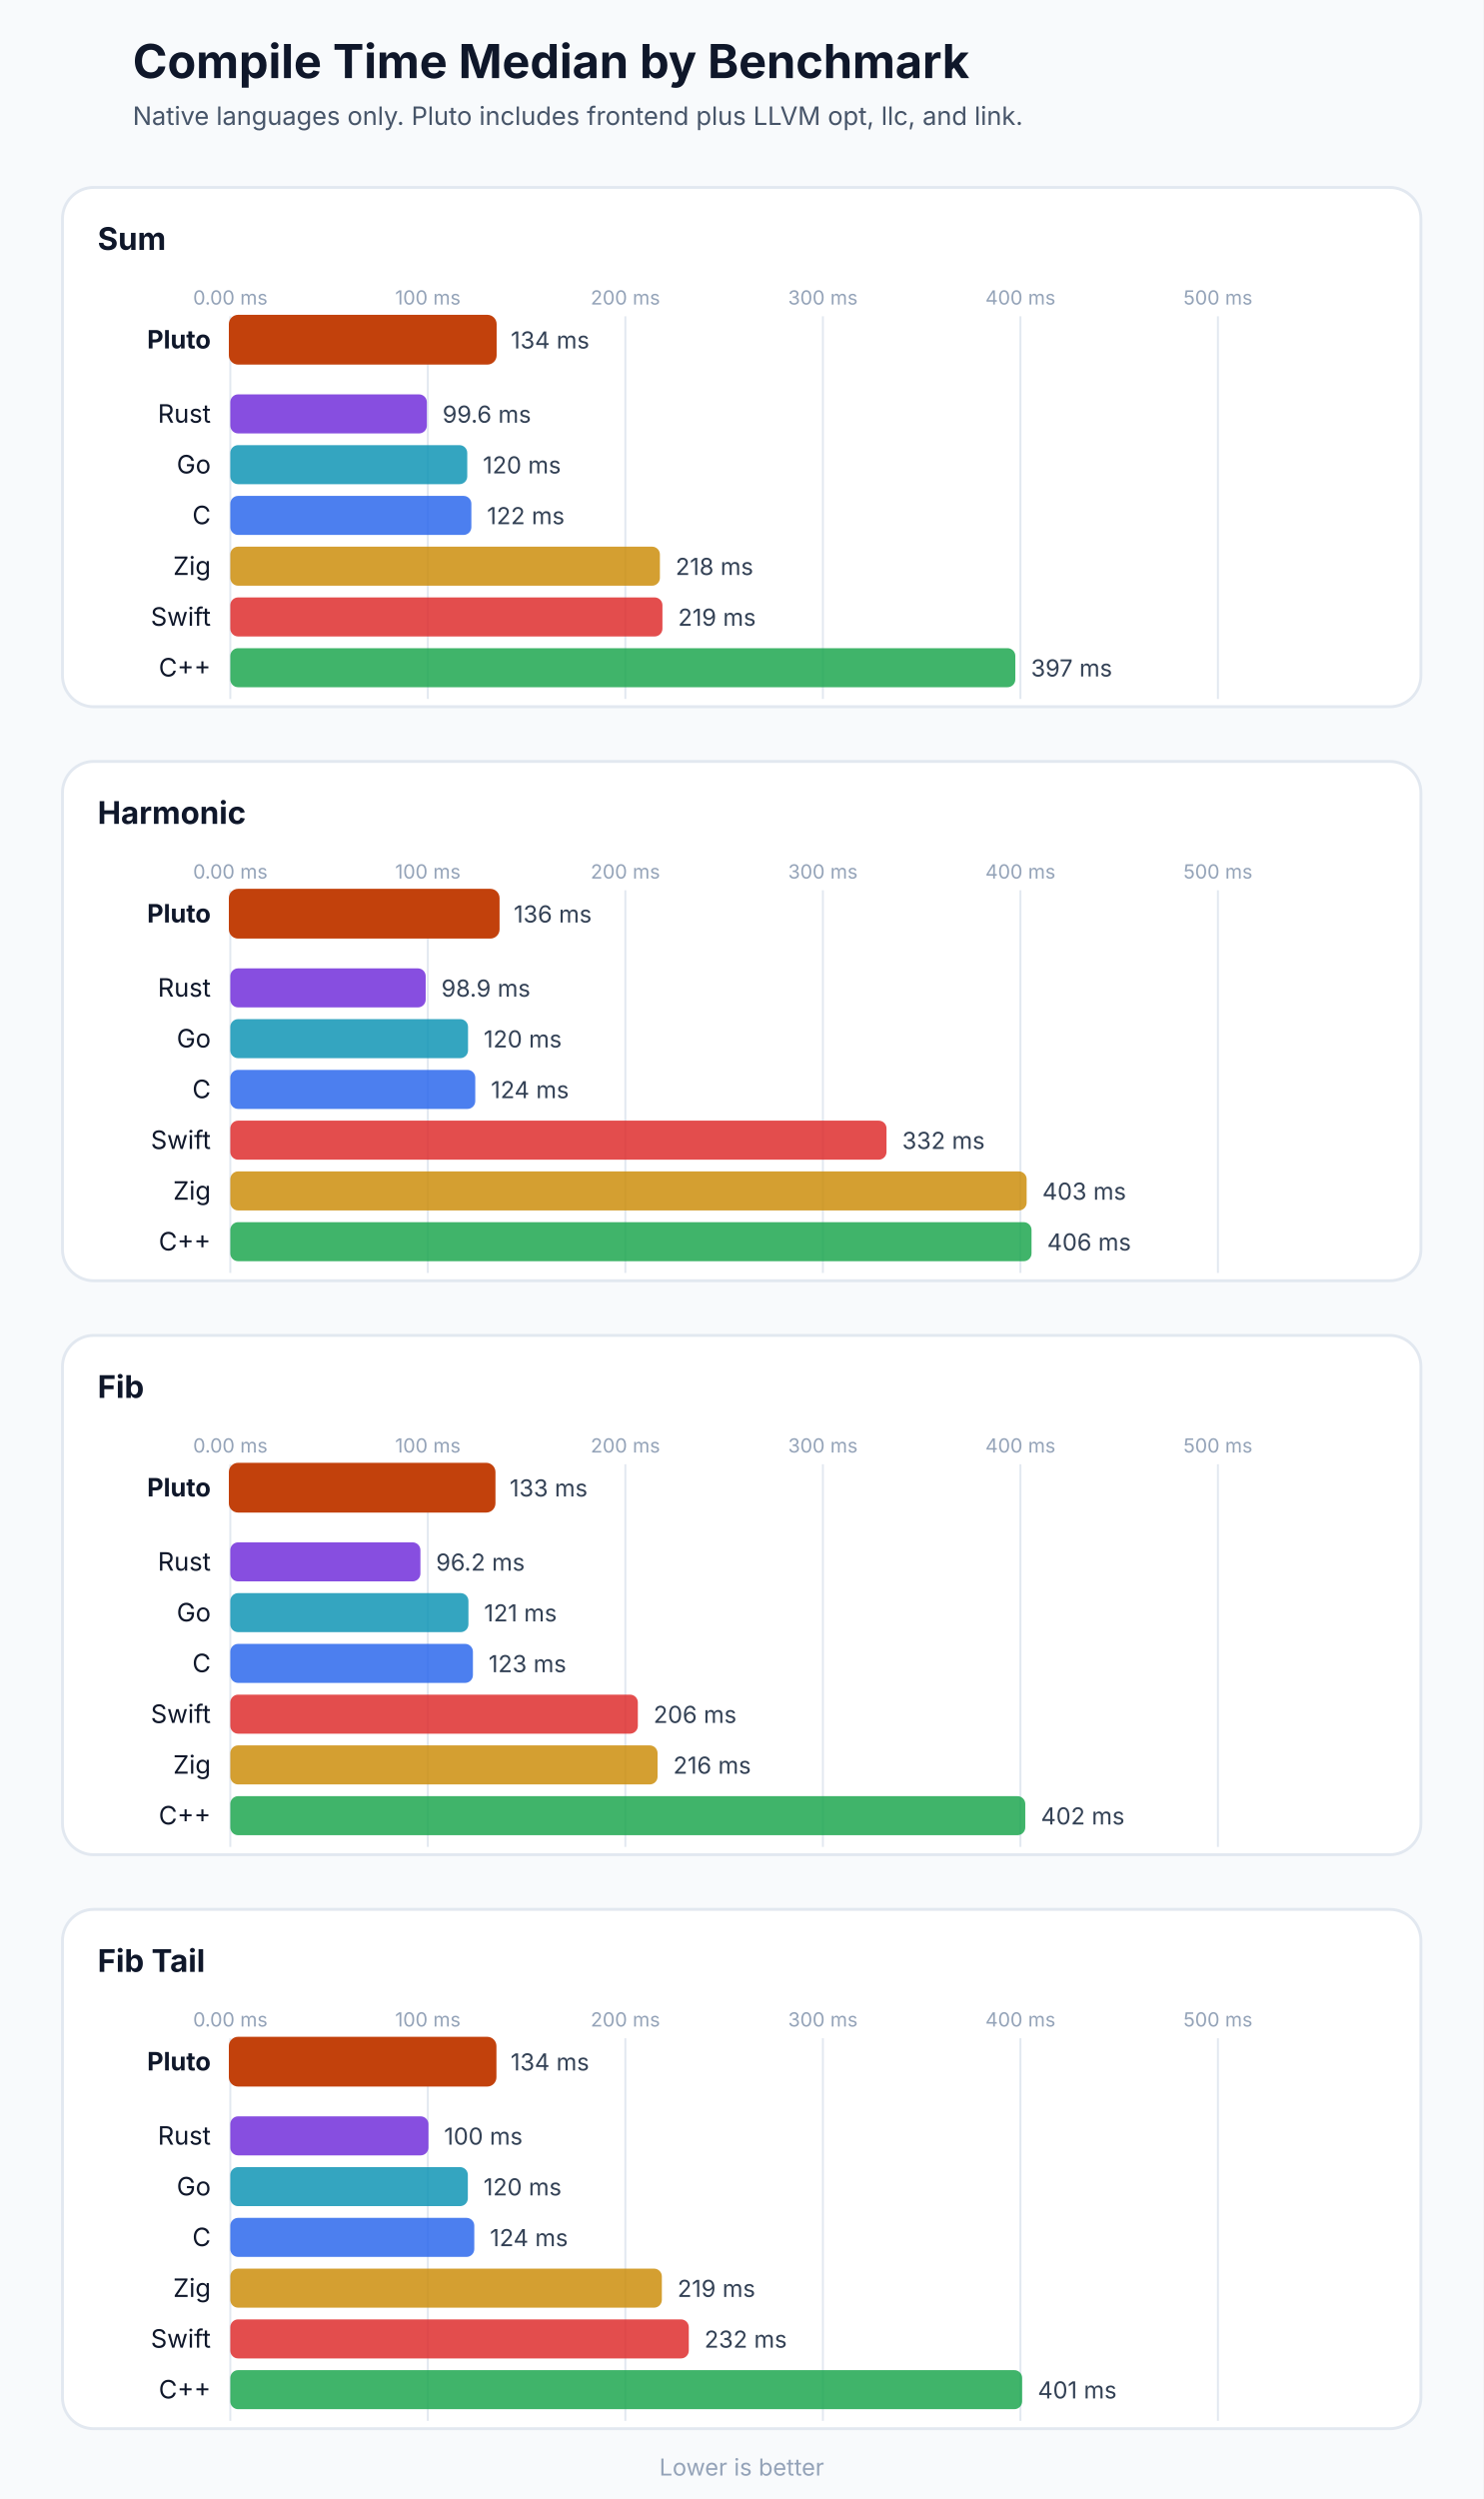
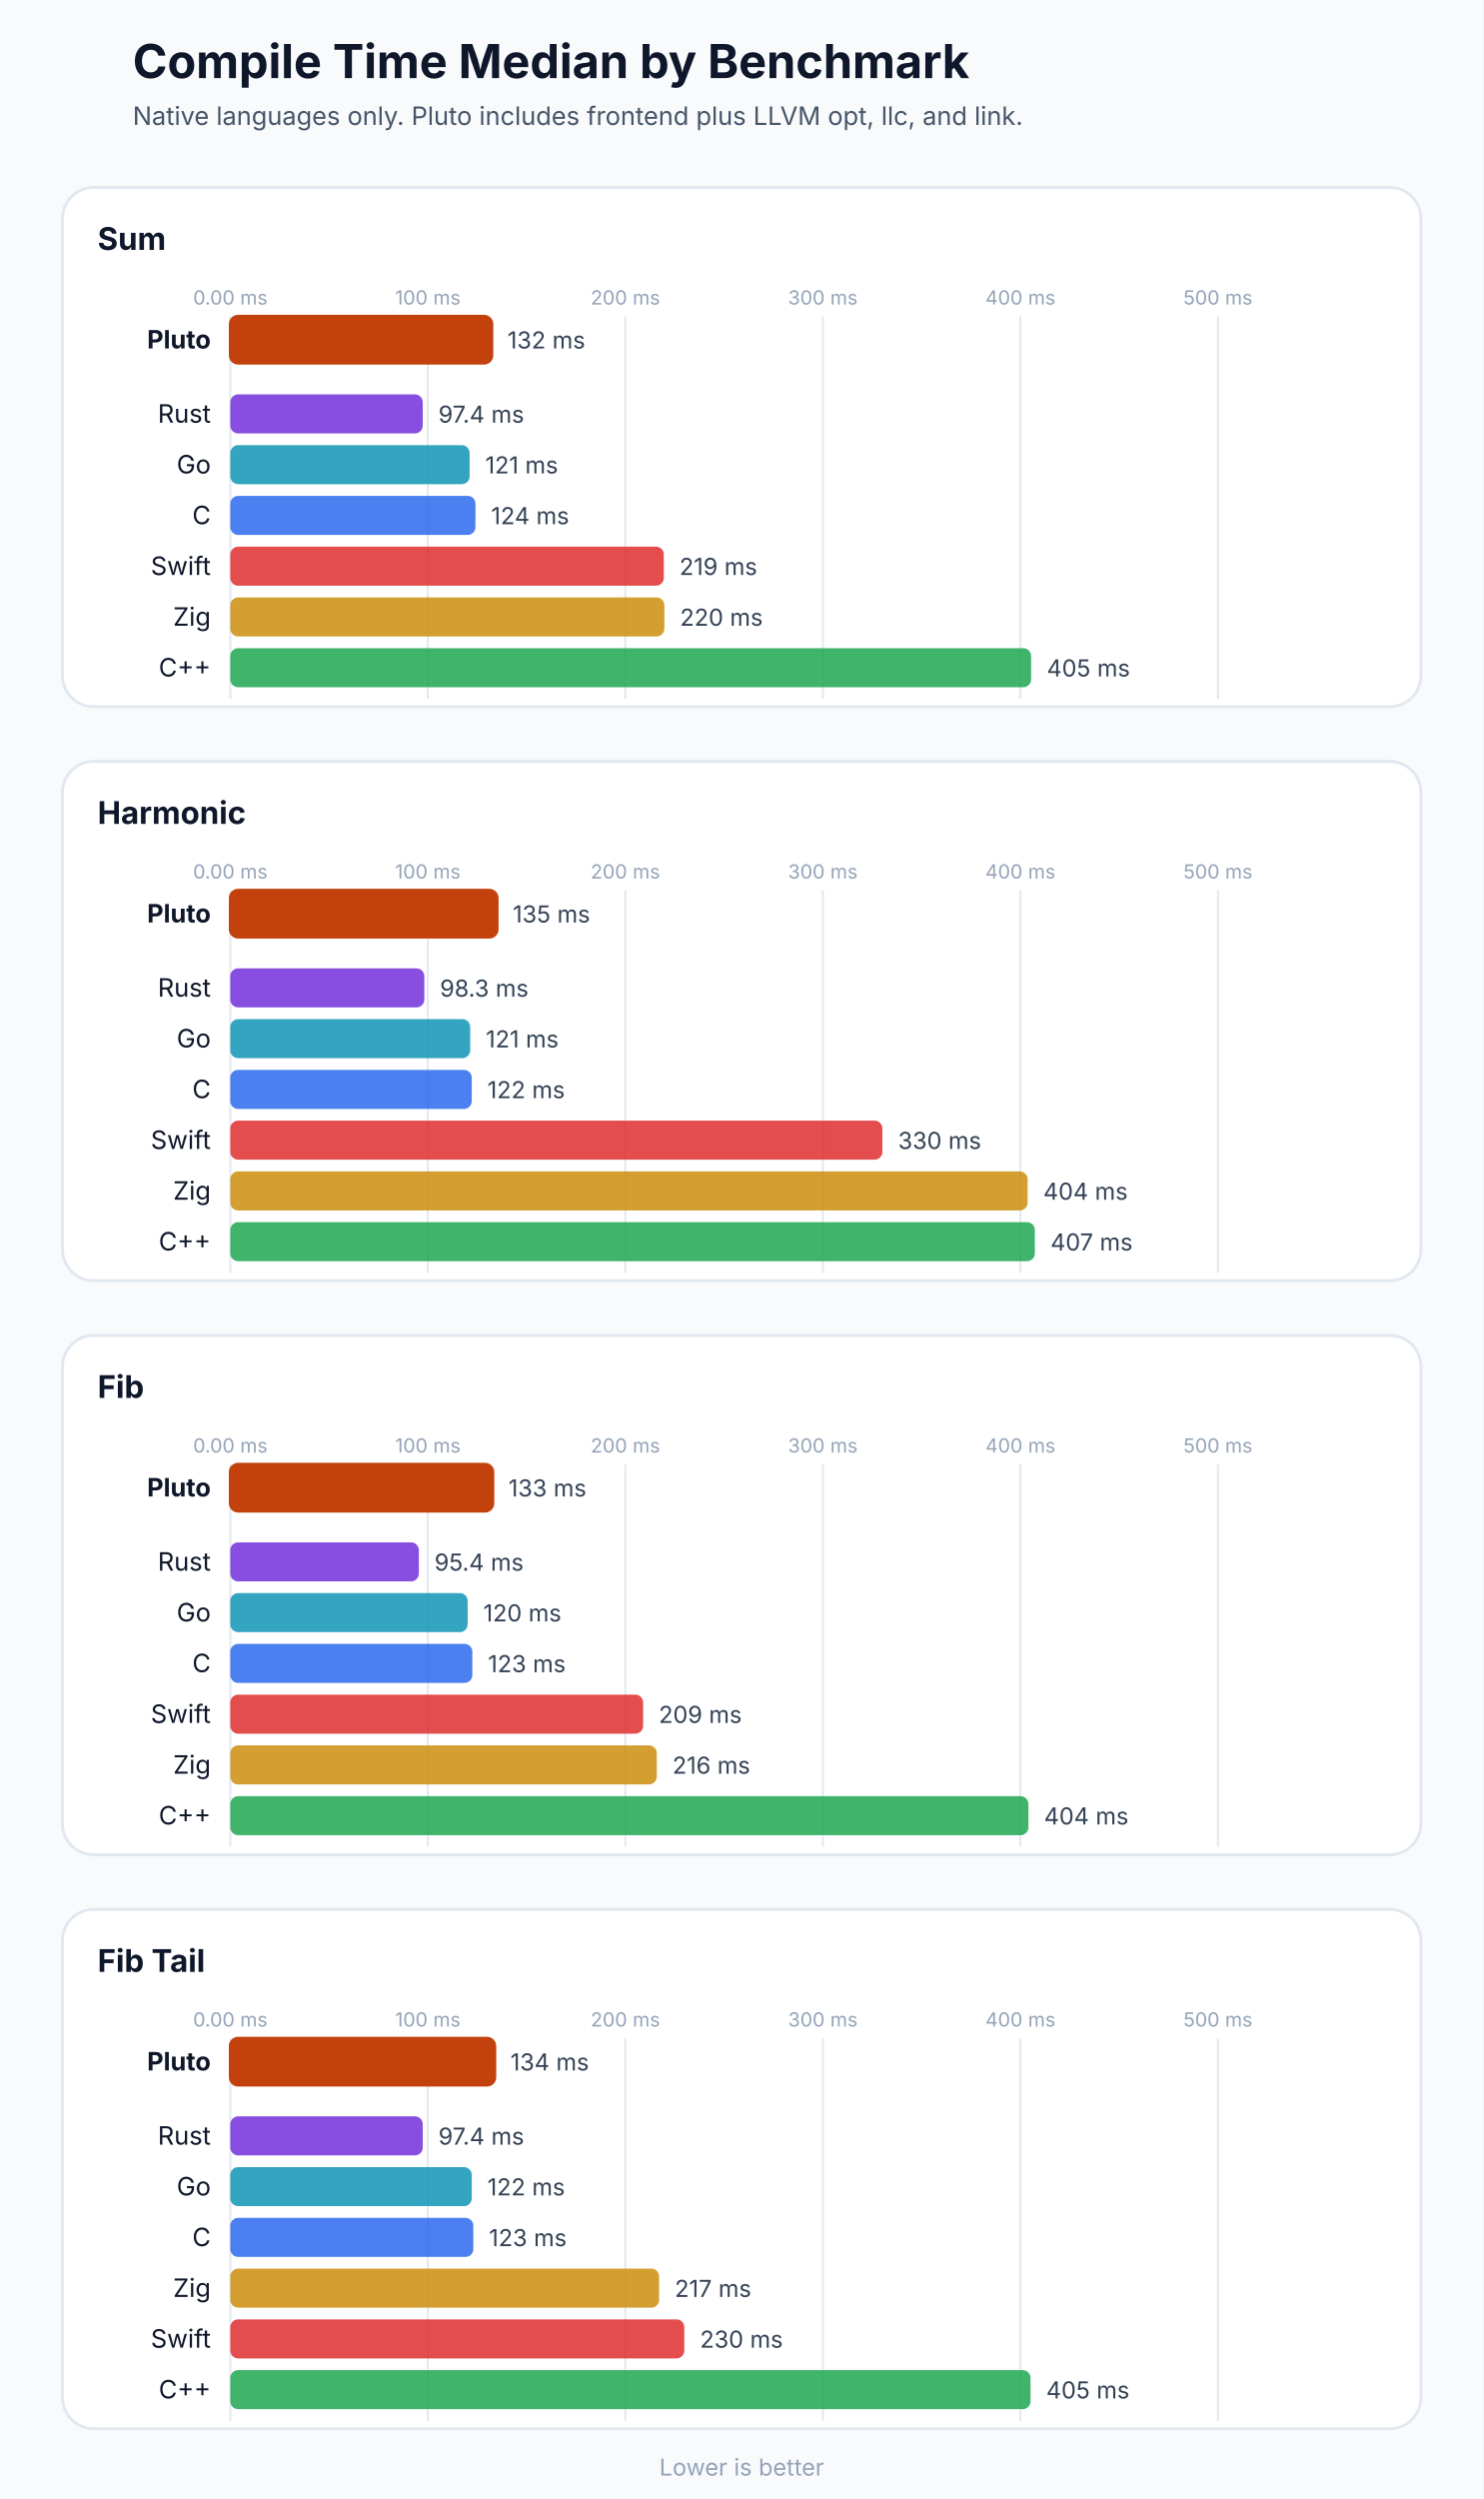
<svg xmlns="http://www.w3.org/2000/svg" width="760" height="1280" viewBox="0 0 760 1280" role="img" aria-labelledby="chart-title chart-desc">
  <rect width="760" height="1280" fill="#f8fafc" />
  <text x="68" y="40" fill="#0f172a" font-size="24" font-weight="700" font-family="ui-sans-serif, system-ui, -apple-system, BlinkMacSystemFont, sans-serif">Compile Time Median by Benchmark</text>
  <text x="68" y="64" fill="#475569" font-size="13" font-family="ui-sans-serif, system-ui, -apple-system, BlinkMacSystemFont, sans-serif">Native languages only. Pluto includes frontend plus LLVM opt, llc, and link.</text>
  <rect x="32" y="96" width="696" height="266" rx="16" fill="#ffffff" stroke="#e2e8f0" stroke-width="1.5" />
  <text x="50" y="128" fill="#0f172a" font-size="16" font-weight="700" font-family="ui-sans-serif, system-ui, -apple-system, BlinkMacSystemFont, sans-serif">Sum</text>
  <line x1="118.0" y1="162" x2="118.0" y2="358" stroke="#e2e8f0" stroke-width="1" />
  <text x="118.0" y="156" text-anchor="middle" fill="#94a3b8" font-size="10" font-family="ui-sans-serif, system-ui, -apple-system, BlinkMacSystemFont, sans-serif">0.00 ms</text>
  <line x1="219.2" y1="162" x2="219.2" y2="358" stroke="#e2e8f0" stroke-width="1" />
  <text x="219.2" y="156" text-anchor="middle" fill="#94a3b8" font-size="10" font-family="ui-sans-serif, system-ui, -apple-system, BlinkMacSystemFont, sans-serif">100 ms</text>
  <line x1="320.4" y1="162" x2="320.4" y2="358" stroke="#e2e8f0" stroke-width="1" />
  <text x="320.4" y="156" text-anchor="middle" fill="#94a3b8" font-size="10" font-family="ui-sans-serif, system-ui, -apple-system, BlinkMacSystemFont, sans-serif">200 ms</text>
  <line x1="421.6" y1="162" x2="421.6" y2="358" stroke="#e2e8f0" stroke-width="1" />
  <text x="421.6" y="156" text-anchor="middle" fill="#94a3b8" font-size="10" font-family="ui-sans-serif, system-ui, -apple-system, BlinkMacSystemFont, sans-serif">300 ms</text>
  <line x1="522.8" y1="162" x2="522.8" y2="358" stroke="#e2e8f0" stroke-width="1" />
  <text x="522.8" y="156" text-anchor="middle" fill="#94a3b8" font-size="10" font-family="ui-sans-serif, system-ui, -apple-system, BlinkMacSystemFont, sans-serif">400 ms</text>
  <line x1="624.0" y1="162" x2="624.0" y2="358" stroke="#e2e8f0" stroke-width="1" />
  <text x="624.0" y="156" text-anchor="middle" fill="#94a3b8" font-size="10" font-family="ui-sans-serif, system-ui, -apple-system, BlinkMacSystemFont, sans-serif">500 ms</text>
  <text x="108" y="178.5" text-anchor="end" fill="#0f172a" font-size="13" font-weight="700" font-family="ui-sans-serif, system-ui, -apple-system, BlinkMacSystemFont, sans-serif">Pluto</text>
-   <rect x="118" y="162" width="135.7" height="24" rx="4" fill="#c2410c" fill-opacity="1.0" stroke="#c2410c" stroke-width="1.5" />
-   <text x="261.7" y="178.5" text-anchor="start" fill="#334155" font-size="12" font-family="ui-sans-serif, system-ui, -apple-system, BlinkMacSystemFont, sans-serif">134 ms</text>
+   <rect x="118" y="162" width="134.0" height="24" rx="4" fill="#c2410c" fill-opacity="1.0" stroke="#c2410c" stroke-width="1.5" />
+   <text x="260.0" y="178.5" text-anchor="start" fill="#334155" font-size="12" font-family="ui-sans-serif, system-ui, -apple-system, BlinkMacSystemFont, sans-serif">132 ms</text>
  <text x="108" y="216.5" text-anchor="end" fill="#0f172a" font-size="13" font-weight="400" font-family="ui-sans-serif, system-ui, -apple-system, BlinkMacSystemFont, sans-serif">Rust</text>
-   <rect x="118" y="202" width="100.7" height="20" rx="4" fill="#6d28d9" fill-opacity="0.82" />
-   <text x="226.7" y="216.5" text-anchor="start" fill="#334155" font-size="12" font-family="ui-sans-serif, system-ui, -apple-system, BlinkMacSystemFont, sans-serif">99.6 ms</text>
+   <rect x="118" y="202" width="98.6" height="20" rx="4" fill="#6d28d9" fill-opacity="0.82" />
+   <text x="224.6" y="216.5" text-anchor="start" fill="#334155" font-size="12" font-family="ui-sans-serif, system-ui, -apple-system, BlinkMacSystemFont, sans-serif">97.4 ms</text>
  <text x="108" y="242.5" text-anchor="end" fill="#0f172a" font-size="13" font-weight="400" font-family="ui-sans-serif, system-ui, -apple-system, BlinkMacSystemFont, sans-serif">Go</text>
-   <rect x="118" y="228" width="121.4" height="20" rx="4" fill="#0891b2" fill-opacity="0.82" />
-   <text x="247.4" y="242.5" text-anchor="start" fill="#334155" font-size="12" font-family="ui-sans-serif, system-ui, -apple-system, BlinkMacSystemFont, sans-serif">120 ms</text>
+   <rect x="118" y="228" width="122.6" height="20" rx="4" fill="#0891b2" fill-opacity="0.82" />
+   <text x="248.6" y="242.5" text-anchor="start" fill="#334155" font-size="12" font-family="ui-sans-serif, system-ui, -apple-system, BlinkMacSystemFont, sans-serif">121 ms</text>
  <text x="108" y="268.5" text-anchor="end" fill="#0f172a" font-size="13" font-weight="400" font-family="ui-sans-serif, system-ui, -apple-system, BlinkMacSystemFont, sans-serif">C</text>
-   <rect x="118" y="254" width="123.5" height="20" rx="4" fill="#2563eb" fill-opacity="0.82" />
-   <text x="249.5" y="268.5" text-anchor="start" fill="#334155" font-size="12" font-family="ui-sans-serif, system-ui, -apple-system, BlinkMacSystemFont, sans-serif">122 ms</text>
-   <text x="108" y="294.5" text-anchor="end" fill="#0f172a" font-size="13" font-weight="400" font-family="ui-sans-serif, system-ui, -apple-system, BlinkMacSystemFont, sans-serif">Zig</text>
-   <rect x="118" y="280" width="220.1" height="20" rx="4" fill="#ca8a04" fill-opacity="0.82" />
-   <text x="346.1" y="294.5" text-anchor="start" fill="#334155" font-size="12" font-family="ui-sans-serif, system-ui, -apple-system, BlinkMacSystemFont, sans-serif">218 ms</text>
-   <text x="108" y="320.5" text-anchor="end" fill="#0f172a" font-size="13" font-weight="400" font-family="ui-sans-serif, system-ui, -apple-system, BlinkMacSystemFont, sans-serif">Swift</text>
-   <rect x="118" y="306" width="221.4" height="20" rx="4" fill="#dc2626" fill-opacity="0.82" />
-   <text x="347.4" y="320.5" text-anchor="start" fill="#334155" font-size="12" font-family="ui-sans-serif, system-ui, -apple-system, BlinkMacSystemFont, sans-serif">219 ms</text>
+   <rect x="118" y="254" width="125.6" height="20" rx="4" fill="#2563eb" fill-opacity="0.82" />
+   <text x="251.6" y="268.5" text-anchor="start" fill="#334155" font-size="12" font-family="ui-sans-serif, system-ui, -apple-system, BlinkMacSystemFont, sans-serif">124 ms</text>
+   <text x="108" y="294.5" text-anchor="end" fill="#0f172a" font-size="13" font-weight="400" font-family="ui-sans-serif, system-ui, -apple-system, BlinkMacSystemFont, sans-serif">Swift</text>
+   <rect x="118" y="280" width="222.1" height="20" rx="4" fill="#dc2626" fill-opacity="0.82" />
+   <text x="348.1" y="294.5" text-anchor="start" fill="#334155" font-size="12" font-family="ui-sans-serif, system-ui, -apple-system, BlinkMacSystemFont, sans-serif">219 ms</text>
+   <text x="108" y="320.5" text-anchor="end" fill="#0f172a" font-size="13" font-weight="400" font-family="ui-sans-serif, system-ui, -apple-system, BlinkMacSystemFont, sans-serif">Zig</text>
+   <rect x="118" y="306" width="222.4" height="20" rx="4" fill="#ca8a04" fill-opacity="0.82" />
+   <text x="348.4" y="320.5" text-anchor="start" fill="#334155" font-size="12" font-family="ui-sans-serif, system-ui, -apple-system, BlinkMacSystemFont, sans-serif">220 ms</text>
  <text x="108" y="346.5" text-anchor="end" fill="#0f172a" font-size="13" font-weight="400" font-family="ui-sans-serif, system-ui, -apple-system, BlinkMacSystemFont, sans-serif">C++</text>
-   <rect x="118" y="332" width="402.2" height="20" rx="4" fill="#16a34a" fill-opacity="0.82" />
-   <text x="528.2" y="346.5" text-anchor="start" fill="#334155" font-size="12" font-family="ui-sans-serif, system-ui, -apple-system, BlinkMacSystemFont, sans-serif">397 ms</text>
+   <rect x="118" y="332" width="410.3" height="20" rx="4" fill="#16a34a" fill-opacity="0.82" />
+   <text x="536.3" y="346.5" text-anchor="start" fill="#334155" font-size="12" font-family="ui-sans-serif, system-ui, -apple-system, BlinkMacSystemFont, sans-serif">405 ms</text>
  <rect x="32" y="390" width="696" height="266" rx="16" fill="#ffffff" stroke="#e2e8f0" stroke-width="1.5" />
  <text x="50" y="422" fill="#0f172a" font-size="16" font-weight="700" font-family="ui-sans-serif, system-ui, -apple-system, BlinkMacSystemFont, sans-serif">Harmonic</text>
  <line x1="118.0" y1="456" x2="118.0" y2="652" stroke="#e2e8f0" stroke-width="1" />
  <text x="118.0" y="450" text-anchor="middle" fill="#94a3b8" font-size="10" font-family="ui-sans-serif, system-ui, -apple-system, BlinkMacSystemFont, sans-serif">0.00 ms</text>
  <line x1="219.2" y1="456" x2="219.2" y2="652" stroke="#e2e8f0" stroke-width="1" />
  <text x="219.2" y="450" text-anchor="middle" fill="#94a3b8" font-size="10" font-family="ui-sans-serif, system-ui, -apple-system, BlinkMacSystemFont, sans-serif">100 ms</text>
  <line x1="320.4" y1="456" x2="320.4" y2="652" stroke="#e2e8f0" stroke-width="1" />
  <text x="320.4" y="450" text-anchor="middle" fill="#94a3b8" font-size="10" font-family="ui-sans-serif, system-ui, -apple-system, BlinkMacSystemFont, sans-serif">200 ms</text>
  <line x1="421.6" y1="456" x2="421.6" y2="652" stroke="#e2e8f0" stroke-width="1" />
  <text x="421.6" y="450" text-anchor="middle" fill="#94a3b8" font-size="10" font-family="ui-sans-serif, system-ui, -apple-system, BlinkMacSystemFont, sans-serif">300 ms</text>
  <line x1="522.8" y1="456" x2="522.8" y2="652" stroke="#e2e8f0" stroke-width="1" />
  <text x="522.8" y="450" text-anchor="middle" fill="#94a3b8" font-size="10" font-family="ui-sans-serif, system-ui, -apple-system, BlinkMacSystemFont, sans-serif">400 ms</text>
  <line x1="624.0" y1="456" x2="624.0" y2="652" stroke="#e2e8f0" stroke-width="1" />
  <text x="624.0" y="450" text-anchor="middle" fill="#94a3b8" font-size="10" font-family="ui-sans-serif, system-ui, -apple-system, BlinkMacSystemFont, sans-serif">500 ms</text>
  <text x="108" y="472.5" text-anchor="end" fill="#0f172a" font-size="13" font-weight="700" font-family="ui-sans-serif, system-ui, -apple-system, BlinkMacSystemFont, sans-serif">Pluto</text>
-   <rect x="118" y="456" width="137.2" height="24" rx="4" fill="#c2410c" fill-opacity="1.0" stroke="#c2410c" stroke-width="1.5" />
-   <text x="263.2" y="472.5" text-anchor="start" fill="#334155" font-size="12" font-family="ui-sans-serif, system-ui, -apple-system, BlinkMacSystemFont, sans-serif">136 ms</text>
+   <rect x="118" y="456" width="136.7" height="24" rx="4" fill="#c2410c" fill-opacity="1.0" stroke="#c2410c" stroke-width="1.5" />
+   <text x="262.7" y="472.5" text-anchor="start" fill="#334155" font-size="12" font-family="ui-sans-serif, system-ui, -apple-system, BlinkMacSystemFont, sans-serif">135 ms</text>
  <text x="108" y="510.5" text-anchor="end" fill="#0f172a" font-size="13" font-weight="400" font-family="ui-sans-serif, system-ui, -apple-system, BlinkMacSystemFont, sans-serif">Rust</text>
-   <rect x="118" y="496" width="100.1" height="20" rx="4" fill="#6d28d9" fill-opacity="0.82" />
-   <text x="226.1" y="510.5" text-anchor="start" fill="#334155" font-size="12" font-family="ui-sans-serif, system-ui, -apple-system, BlinkMacSystemFont, sans-serif">98.9 ms</text>
+   <rect x="118" y="496" width="99.4" height="20" rx="4" fill="#6d28d9" fill-opacity="0.82" />
+   <text x="225.4" y="510.5" text-anchor="start" fill="#334155" font-size="12" font-family="ui-sans-serif, system-ui, -apple-system, BlinkMacSystemFont, sans-serif">98.3 ms</text>
  <text x="108" y="536.5" text-anchor="end" fill="#0f172a" font-size="13" font-weight="400" font-family="ui-sans-serif, system-ui, -apple-system, BlinkMacSystemFont, sans-serif">Go</text>
-   <rect x="118" y="522" width="121.8" height="20" rx="4" fill="#0891b2" fill-opacity="0.82" />
-   <text x="247.8" y="536.5" text-anchor="start" fill="#334155" font-size="12" font-family="ui-sans-serif, system-ui, -apple-system, BlinkMacSystemFont, sans-serif">120 ms</text>
+   <rect x="118" y="522" width="122.9" height="20" rx="4" fill="#0891b2" fill-opacity="0.82" />
+   <text x="248.9" y="536.5" text-anchor="start" fill="#334155" font-size="12" font-family="ui-sans-serif, system-ui, -apple-system, BlinkMacSystemFont, sans-serif">121 ms</text>
  <text x="108" y="562.5" text-anchor="end" fill="#0f172a" font-size="13" font-weight="400" font-family="ui-sans-serif, system-ui, -apple-system, BlinkMacSystemFont, sans-serif">C</text>
-   <rect x="118" y="548" width="125.5" height="20" rx="4" fill="#2563eb" fill-opacity="0.82" />
-   <text x="251.5" y="562.5" text-anchor="start" fill="#334155" font-size="12" font-family="ui-sans-serif, system-ui, -apple-system, BlinkMacSystemFont, sans-serif">124 ms</text>
+   <rect x="118" y="548" width="123.7" height="20" rx="4" fill="#2563eb" fill-opacity="0.82" />
+   <text x="249.7" y="562.5" text-anchor="start" fill="#334155" font-size="12" font-family="ui-sans-serif, system-ui, -apple-system, BlinkMacSystemFont, sans-serif">122 ms</text>
  <text x="108" y="588.5" text-anchor="end" fill="#0f172a" font-size="13" font-weight="400" font-family="ui-sans-serif, system-ui, -apple-system, BlinkMacSystemFont, sans-serif">Swift</text>
-   <rect x="118" y="574" width="336.2" height="20" rx="4" fill="#dc2626" fill-opacity="0.82" />
-   <text x="462.2" y="588.5" text-anchor="start" fill="#334155" font-size="12" font-family="ui-sans-serif, system-ui, -apple-system, BlinkMacSystemFont, sans-serif">332 ms</text>
+   <rect x="118" y="574" width="334.1" height="20" rx="4" fill="#dc2626" fill-opacity="0.82" />
+   <text x="460.1" y="588.5" text-anchor="start" fill="#334155" font-size="12" font-family="ui-sans-serif, system-ui, -apple-system, BlinkMacSystemFont, sans-serif">330 ms</text>
  <text x="108" y="614.5" text-anchor="end" fill="#0f172a" font-size="13" font-weight="400" font-family="ui-sans-serif, system-ui, -apple-system, BlinkMacSystemFont, sans-serif">Zig</text>
-   <rect x="118" y="600" width="408.0" height="20" rx="4" fill="#ca8a04" fill-opacity="0.82" />
-   <text x="534.0" y="614.5" text-anchor="start" fill="#334155" font-size="12" font-family="ui-sans-serif, system-ui, -apple-system, BlinkMacSystemFont, sans-serif">403 ms</text>
+   <rect x="118" y="600" width="408.5" height="20" rx="4" fill="#ca8a04" fill-opacity="0.82" />
+   <text x="534.5" y="614.5" text-anchor="start" fill="#334155" font-size="12" font-family="ui-sans-serif, system-ui, -apple-system, BlinkMacSystemFont, sans-serif">404 ms</text>
  <text x="108" y="640.5" text-anchor="end" fill="#0f172a" font-size="13" font-weight="400" font-family="ui-sans-serif, system-ui, -apple-system, BlinkMacSystemFont, sans-serif">C++</text>
-   <rect x="118" y="626" width="410.5" height="20" rx="4" fill="#16a34a" fill-opacity="0.82" />
-   <text x="536.5" y="640.5" text-anchor="start" fill="#334155" font-size="12" font-family="ui-sans-serif, system-ui, -apple-system, BlinkMacSystemFont, sans-serif">406 ms</text>
+   <rect x="118" y="626" width="412.2" height="20" rx="4" fill="#16a34a" fill-opacity="0.82" />
+   <text x="538.2" y="640.5" text-anchor="start" fill="#334155" font-size="12" font-family="ui-sans-serif, system-ui, -apple-system, BlinkMacSystemFont, sans-serif">407 ms</text>
  <rect x="32" y="684" width="696" height="266" rx="16" fill="#ffffff" stroke="#e2e8f0" stroke-width="1.5" />
  <text x="50" y="716" fill="#0f172a" font-size="16" font-weight="700" font-family="ui-sans-serif, system-ui, -apple-system, BlinkMacSystemFont, sans-serif">Fib</text>
  <line x1="118.0" y1="750" x2="118.0" y2="946" stroke="#e2e8f0" stroke-width="1" />
  <text x="118.0" y="744" text-anchor="middle" fill="#94a3b8" font-size="10" font-family="ui-sans-serif, system-ui, -apple-system, BlinkMacSystemFont, sans-serif">0.00 ms</text>
  <line x1="219.2" y1="750" x2="219.2" y2="946" stroke="#e2e8f0" stroke-width="1" />
  <text x="219.2" y="744" text-anchor="middle" fill="#94a3b8" font-size="10" font-family="ui-sans-serif, system-ui, -apple-system, BlinkMacSystemFont, sans-serif">100 ms</text>
  <line x1="320.4" y1="750" x2="320.4" y2="946" stroke="#e2e8f0" stroke-width="1" />
  <text x="320.4" y="744" text-anchor="middle" fill="#94a3b8" font-size="10" font-family="ui-sans-serif, system-ui, -apple-system, BlinkMacSystemFont, sans-serif">200 ms</text>
  <line x1="421.6" y1="750" x2="421.6" y2="946" stroke="#e2e8f0" stroke-width="1" />
  <text x="421.6" y="744" text-anchor="middle" fill="#94a3b8" font-size="10" font-family="ui-sans-serif, system-ui, -apple-system, BlinkMacSystemFont, sans-serif">300 ms</text>
  <line x1="522.8" y1="750" x2="522.8" y2="946" stroke="#e2e8f0" stroke-width="1" />
  <text x="522.8" y="744" text-anchor="middle" fill="#94a3b8" font-size="10" font-family="ui-sans-serif, system-ui, -apple-system, BlinkMacSystemFont, sans-serif">400 ms</text>
  <line x1="624.0" y1="750" x2="624.0" y2="946" stroke="#e2e8f0" stroke-width="1" />
  <text x="624.0" y="744" text-anchor="middle" fill="#94a3b8" font-size="10" font-family="ui-sans-serif, system-ui, -apple-system, BlinkMacSystemFont, sans-serif">500 ms</text>
  <text x="108" y="766.5" text-anchor="end" fill="#0f172a" font-size="13" font-weight="700" font-family="ui-sans-serif, system-ui, -apple-system, BlinkMacSystemFont, sans-serif">Pluto</text>
-   <rect x="118" y="750" width="135.1" height="24" rx="4" fill="#c2410c" fill-opacity="1.0" stroke="#c2410c" stroke-width="1.5" />
-   <text x="261.1" y="766.5" text-anchor="start" fill="#334155" font-size="12" font-family="ui-sans-serif, system-ui, -apple-system, BlinkMacSystemFont, sans-serif">133 ms</text>
+   <rect x="118" y="750" width="134.5" height="24" rx="4" fill="#c2410c" fill-opacity="1.0" stroke="#c2410c" stroke-width="1.5" />
+   <text x="260.5" y="766.5" text-anchor="start" fill="#334155" font-size="12" font-family="ui-sans-serif, system-ui, -apple-system, BlinkMacSystemFont, sans-serif">133 ms</text>
  <text x="108" y="804.5" text-anchor="end" fill="#0f172a" font-size="13" font-weight="400" font-family="ui-sans-serif, system-ui, -apple-system, BlinkMacSystemFont, sans-serif">Rust</text>
-   <rect x="118" y="790" width="97.4" height="20" rx="4" fill="#6d28d9" fill-opacity="0.82" />
-   <text x="223.4" y="804.5" text-anchor="start" fill="#334155" font-size="12" font-family="ui-sans-serif, system-ui, -apple-system, BlinkMacSystemFont, sans-serif">96.2 ms</text>
+   <rect x="118" y="790" width="96.6" height="20" rx="4" fill="#6d28d9" fill-opacity="0.82" />
+   <text x="222.6" y="804.5" text-anchor="start" fill="#334155" font-size="12" font-family="ui-sans-serif, system-ui, -apple-system, BlinkMacSystemFont, sans-serif">95.4 ms</text>
  <text x="108" y="830.5" text-anchor="end" fill="#0f172a" font-size="13" font-weight="400" font-family="ui-sans-serif, system-ui, -apple-system, BlinkMacSystemFont, sans-serif">Go</text>
-   <rect x="118" y="816" width="122.0" height="20" rx="4" fill="#0891b2" fill-opacity="0.82" />
-   <text x="248.0" y="830.5" text-anchor="start" fill="#334155" font-size="12" font-family="ui-sans-serif, system-ui, -apple-system, BlinkMacSystemFont, sans-serif">121 ms</text>
+   <rect x="118" y="816" width="121.6" height="20" rx="4" fill="#0891b2" fill-opacity="0.82" />
+   <text x="247.6" y="830.5" text-anchor="start" fill="#334155" font-size="12" font-family="ui-sans-serif, system-ui, -apple-system, BlinkMacSystemFont, sans-serif">120 ms</text>
  <text x="108" y="856.5" text-anchor="end" fill="#0f172a" font-size="13" font-weight="400" font-family="ui-sans-serif, system-ui, -apple-system, BlinkMacSystemFont, sans-serif">C</text>
-   <rect x="118" y="842" width="124.3" height="20" rx="4" fill="#2563eb" fill-opacity="0.82" />
-   <text x="250.3" y="856.5" text-anchor="start" fill="#334155" font-size="12" font-family="ui-sans-serif, system-ui, -apple-system, BlinkMacSystemFont, sans-serif">123 ms</text>
+   <rect x="118" y="842" width="124.0" height="20" rx="4" fill="#2563eb" fill-opacity="0.82" />
+   <text x="250.0" y="856.5" text-anchor="start" fill="#334155" font-size="12" font-family="ui-sans-serif, system-ui, -apple-system, BlinkMacSystemFont, sans-serif">123 ms</text>
  <text x="108" y="882.5" text-anchor="end" fill="#0f172a" font-size="13" font-weight="400" font-family="ui-sans-serif, system-ui, -apple-system, BlinkMacSystemFont, sans-serif">Swift</text>
-   <rect x="118" y="868" width="208.8" height="20" rx="4" fill="#dc2626" fill-opacity="0.82" />
-   <text x="334.8" y="882.5" text-anchor="start" fill="#334155" font-size="12" font-family="ui-sans-serif, system-ui, -apple-system, BlinkMacSystemFont, sans-serif">206 ms</text>
+   <rect x="118" y="868" width="211.5" height="20" rx="4" fill="#dc2626" fill-opacity="0.82" />
+   <text x="337.5" y="882.5" text-anchor="start" fill="#334155" font-size="12" font-family="ui-sans-serif, system-ui, -apple-system, BlinkMacSystemFont, sans-serif">209 ms</text>
  <text x="108" y="908.5" text-anchor="end" fill="#0f172a" font-size="13" font-weight="400" font-family="ui-sans-serif, system-ui, -apple-system, BlinkMacSystemFont, sans-serif">Zig</text>
-   <rect x="118" y="894" width="218.9" height="20" rx="4" fill="#ca8a04" fill-opacity="0.82" />
-   <text x="344.9" y="908.5" text-anchor="start" fill="#334155" font-size="12" font-family="ui-sans-serif, system-ui, -apple-system, BlinkMacSystemFont, sans-serif">216 ms</text>
+   <rect x="118" y="894" width="218.5" height="20" rx="4" fill="#ca8a04" fill-opacity="0.82" />
+   <text x="344.5" y="908.5" text-anchor="start" fill="#334155" font-size="12" font-family="ui-sans-serif, system-ui, -apple-system, BlinkMacSystemFont, sans-serif">216 ms</text>
  <text x="108" y="934.5" text-anchor="end" fill="#0f172a" font-size="13" font-weight="400" font-family="ui-sans-serif, system-ui, -apple-system, BlinkMacSystemFont, sans-serif">C++</text>
-   <rect x="118" y="920" width="407.3" height="20" rx="4" fill="#16a34a" fill-opacity="0.82" />
-   <text x="533.3" y="934.5" text-anchor="start" fill="#334155" font-size="12" font-family="ui-sans-serif, system-ui, -apple-system, BlinkMacSystemFont, sans-serif">402 ms</text>
+   <rect x="118" y="920" width="408.9" height="20" rx="4" fill="#16a34a" fill-opacity="0.82" />
+   <text x="534.9" y="934.5" text-anchor="start" fill="#334155" font-size="12" font-family="ui-sans-serif, system-ui, -apple-system, BlinkMacSystemFont, sans-serif">404 ms</text>
  <rect x="32" y="978" width="696" height="266" rx="16" fill="#ffffff" stroke="#e2e8f0" stroke-width="1.5" />
  <text x="50" y="1010" fill="#0f172a" font-size="16" font-weight="700" font-family="ui-sans-serif, system-ui, -apple-system, BlinkMacSystemFont, sans-serif">Fib Tail</text>
  <line x1="118.0" y1="1044" x2="118.0" y2="1240" stroke="#e2e8f0" stroke-width="1" />
  <text x="118.0" y="1038" text-anchor="middle" fill="#94a3b8" font-size="10" font-family="ui-sans-serif, system-ui, -apple-system, BlinkMacSystemFont, sans-serif">0.00 ms</text>
  <line x1="219.2" y1="1044" x2="219.2" y2="1240" stroke="#e2e8f0" stroke-width="1" />
  <text x="219.2" y="1038" text-anchor="middle" fill="#94a3b8" font-size="10" font-family="ui-sans-serif, system-ui, -apple-system, BlinkMacSystemFont, sans-serif">100 ms</text>
  <line x1="320.4" y1="1044" x2="320.4" y2="1240" stroke="#e2e8f0" stroke-width="1" />
  <text x="320.4" y="1038" text-anchor="middle" fill="#94a3b8" font-size="10" font-family="ui-sans-serif, system-ui, -apple-system, BlinkMacSystemFont, sans-serif">200 ms</text>
  <line x1="421.6" y1="1044" x2="421.6" y2="1240" stroke="#e2e8f0" stroke-width="1" />
  <text x="421.6" y="1038" text-anchor="middle" fill="#94a3b8" font-size="10" font-family="ui-sans-serif, system-ui, -apple-system, BlinkMacSystemFont, sans-serif">300 ms</text>
  <line x1="522.8" y1="1044" x2="522.8" y2="1240" stroke="#e2e8f0" stroke-width="1" />
  <text x="522.8" y="1038" text-anchor="middle" fill="#94a3b8" font-size="10" font-family="ui-sans-serif, system-ui, -apple-system, BlinkMacSystemFont, sans-serif">400 ms</text>
  <line x1="624.0" y1="1044" x2="624.0" y2="1240" stroke="#e2e8f0" stroke-width="1" />
  <text x="624.0" y="1038" text-anchor="middle" fill="#94a3b8" font-size="10" font-family="ui-sans-serif, system-ui, -apple-system, BlinkMacSystemFont, sans-serif">500 ms</text>
  <text x="108" y="1060.5" text-anchor="end" fill="#0f172a" font-size="13" font-weight="700" font-family="ui-sans-serif, system-ui, -apple-system, BlinkMacSystemFont, sans-serif">Pluto</text>
-   <rect x="118" y="1044" width="135.6" height="24" rx="4" fill="#c2410c" fill-opacity="1.0" stroke="#c2410c" stroke-width="1.5" />
-   <text x="261.6" y="1060.5" text-anchor="start" fill="#334155" font-size="12" font-family="ui-sans-serif, system-ui, -apple-system, BlinkMacSystemFont, sans-serif">134 ms</text>
+   <rect x="118" y="1044" width="135.5" height="24" rx="4" fill="#c2410c" fill-opacity="1.0" stroke="#c2410c" stroke-width="1.5" />
+   <text x="261.5" y="1060.5" text-anchor="start" fill="#334155" font-size="12" font-family="ui-sans-serif, system-ui, -apple-system, BlinkMacSystemFont, sans-serif">134 ms</text>
  <text x="108" y="1098.5" text-anchor="end" fill="#0f172a" font-size="13" font-weight="400" font-family="ui-sans-serif, system-ui, -apple-system, BlinkMacSystemFont, sans-serif">Rust</text>
-   <rect x="118" y="1084" width="101.5" height="20" rx="4" fill="#6d28d9" fill-opacity="0.82" />
-   <text x="227.5" y="1098.5" text-anchor="start" fill="#334155" font-size="12" font-family="ui-sans-serif, system-ui, -apple-system, BlinkMacSystemFont, sans-serif">100 ms</text>
+   <rect x="118" y="1084" width="98.6" height="20" rx="4" fill="#6d28d9" fill-opacity="0.82" />
+   <text x="224.6" y="1098.5" text-anchor="start" fill="#334155" font-size="12" font-family="ui-sans-serif, system-ui, -apple-system, BlinkMacSystemFont, sans-serif">97.4 ms</text>
  <text x="108" y="1124.5" text-anchor="end" fill="#0f172a" font-size="13" font-weight="400" font-family="ui-sans-serif, system-ui, -apple-system, BlinkMacSystemFont, sans-serif">Go</text>
-   <rect x="118" y="1110" width="121.7" height="20" rx="4" fill="#0891b2" fill-opacity="0.82" />
-   <text x="247.7" y="1124.5" text-anchor="start" fill="#334155" font-size="12" font-family="ui-sans-serif, system-ui, -apple-system, BlinkMacSystemFont, sans-serif">120 ms</text>
+   <rect x="118" y="1110" width="123.7" height="20" rx="4" fill="#0891b2" fill-opacity="0.82" />
+   <text x="249.7" y="1124.5" text-anchor="start" fill="#334155" font-size="12" font-family="ui-sans-serif, system-ui, -apple-system, BlinkMacSystemFont, sans-serif">122 ms</text>
  <text x="108" y="1150.5" text-anchor="end" fill="#0f172a" font-size="13" font-weight="400" font-family="ui-sans-serif, system-ui, -apple-system, BlinkMacSystemFont, sans-serif">C</text>
-   <rect x="118" y="1136" width="125.0" height="20" rx="4" fill="#2563eb" fill-opacity="0.82" />
-   <text x="251.0" y="1150.5" text-anchor="start" fill="#334155" font-size="12" font-family="ui-sans-serif, system-ui, -apple-system, BlinkMacSystemFont, sans-serif">124 ms</text>
+   <rect x="118" y="1136" width="124.5" height="20" rx="4" fill="#2563eb" fill-opacity="0.82" />
+   <text x="250.5" y="1150.5" text-anchor="start" fill="#334155" font-size="12" font-family="ui-sans-serif, system-ui, -apple-system, BlinkMacSystemFont, sans-serif">123 ms</text>
  <text x="108" y="1176.5" text-anchor="end" fill="#0f172a" font-size="13" font-weight="400" font-family="ui-sans-serif, system-ui, -apple-system, BlinkMacSystemFont, sans-serif">Zig</text>
-   <rect x="118" y="1162" width="221.1" height="20" rx="4" fill="#ca8a04" fill-opacity="0.82" />
-   <text x="347.1" y="1176.5" text-anchor="start" fill="#334155" font-size="12" font-family="ui-sans-serif, system-ui, -apple-system, BlinkMacSystemFont, sans-serif">219 ms</text>
+   <rect x="118" y="1162" width="219.7" height="20" rx="4" fill="#ca8a04" fill-opacity="0.82" />
+   <text x="345.7" y="1176.5" text-anchor="start" fill="#334155" font-size="12" font-family="ui-sans-serif, system-ui, -apple-system, BlinkMacSystemFont, sans-serif">217 ms</text>
  <text x="108" y="1202.5" text-anchor="end" fill="#0f172a" font-size="13" font-weight="400" font-family="ui-sans-serif, system-ui, -apple-system, BlinkMacSystemFont, sans-serif">Swift</text>
-   <rect x="118" y="1188" width="234.9" height="20" rx="4" fill="#dc2626" fill-opacity="0.82" />
-   <text x="360.9" y="1202.5" text-anchor="start" fill="#334155" font-size="12" font-family="ui-sans-serif, system-ui, -apple-system, BlinkMacSystemFont, sans-serif">232 ms</text>
+   <rect x="118" y="1188" width="232.6" height="20" rx="4" fill="#dc2626" fill-opacity="0.82" />
+   <text x="358.6" y="1202.5" text-anchor="start" fill="#334155" font-size="12" font-family="ui-sans-serif, system-ui, -apple-system, BlinkMacSystemFont, sans-serif">230 ms</text>
  <text x="108" y="1228.5" text-anchor="end" fill="#0f172a" font-size="13" font-weight="400" font-family="ui-sans-serif, system-ui, -apple-system, BlinkMacSystemFont, sans-serif">C++</text>
-   <rect x="118" y="1214" width="405.7" height="20" rx="4" fill="#16a34a" fill-opacity="0.82" />
-   <text x="531.7" y="1228.5" text-anchor="start" fill="#334155" font-size="12" font-family="ui-sans-serif, system-ui, -apple-system, BlinkMacSystemFont, sans-serif">401 ms</text>
+   <rect x="118" y="1214" width="410.0" height="20" rx="4" fill="#16a34a" fill-opacity="0.82" />
+   <text x="536.0" y="1228.5" text-anchor="start" fill="#334155" font-size="12" font-family="ui-sans-serif, system-ui, -apple-system, BlinkMacSystemFont, sans-serif">405 ms</text>
  <text x="380.0" y="1268" text-anchor="middle" fill="#94a3b8" font-size="12" font-family="ui-sans-serif, system-ui, -apple-system, BlinkMacSystemFont, sans-serif">Lower is better</text>
</svg>
